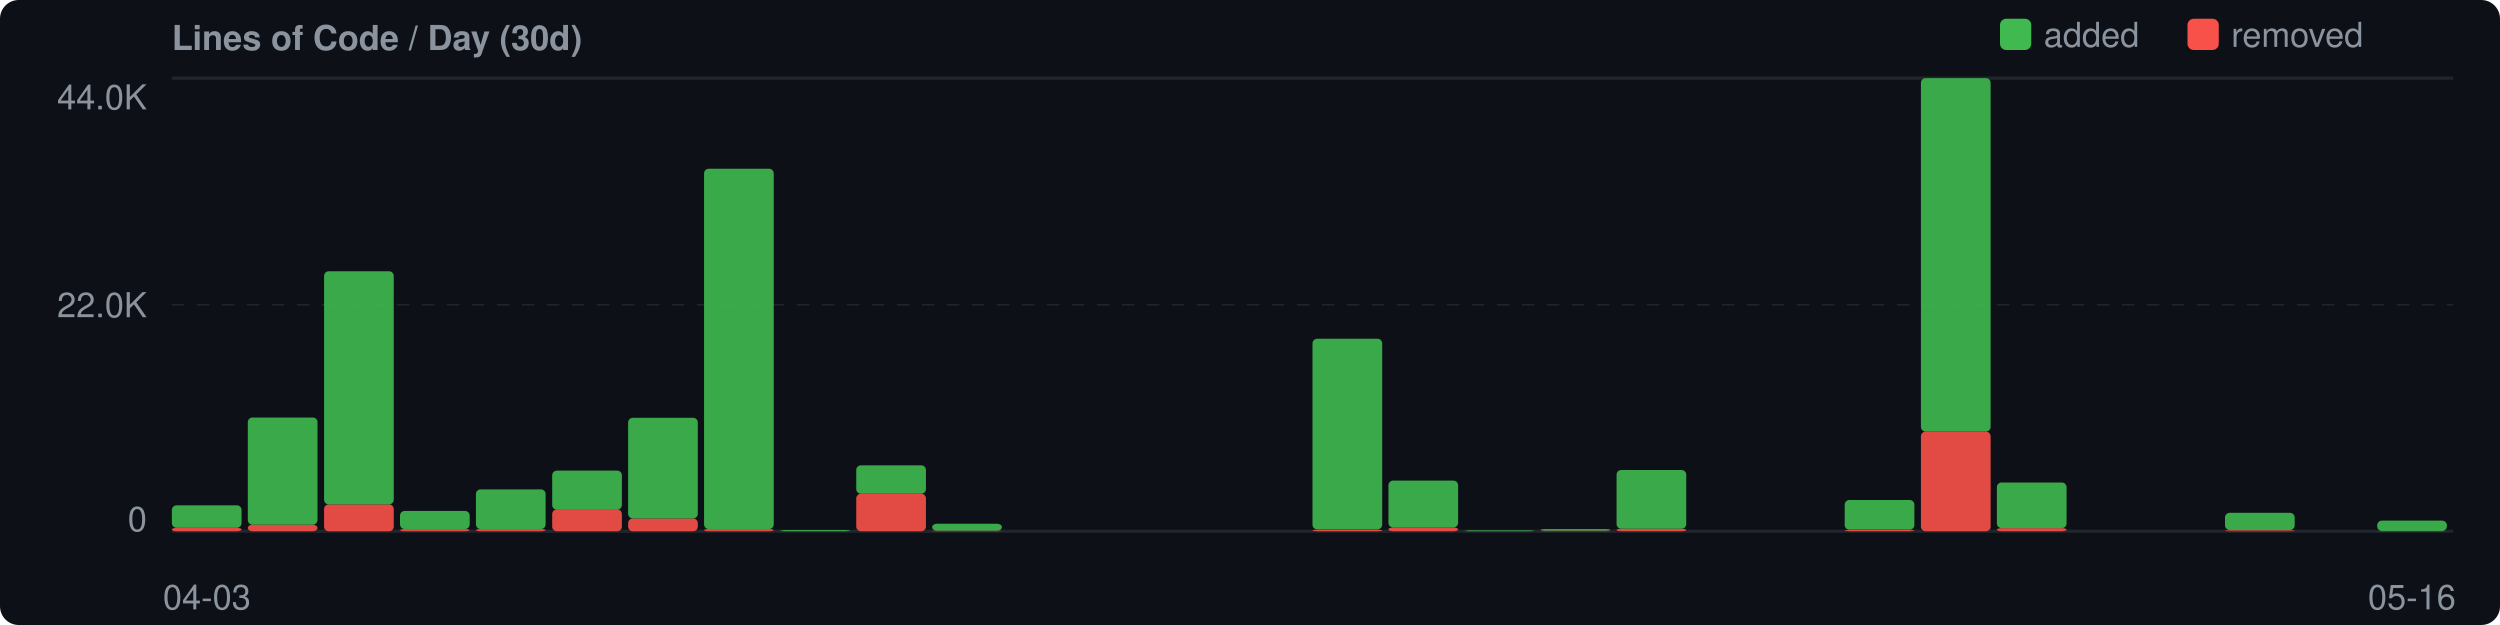
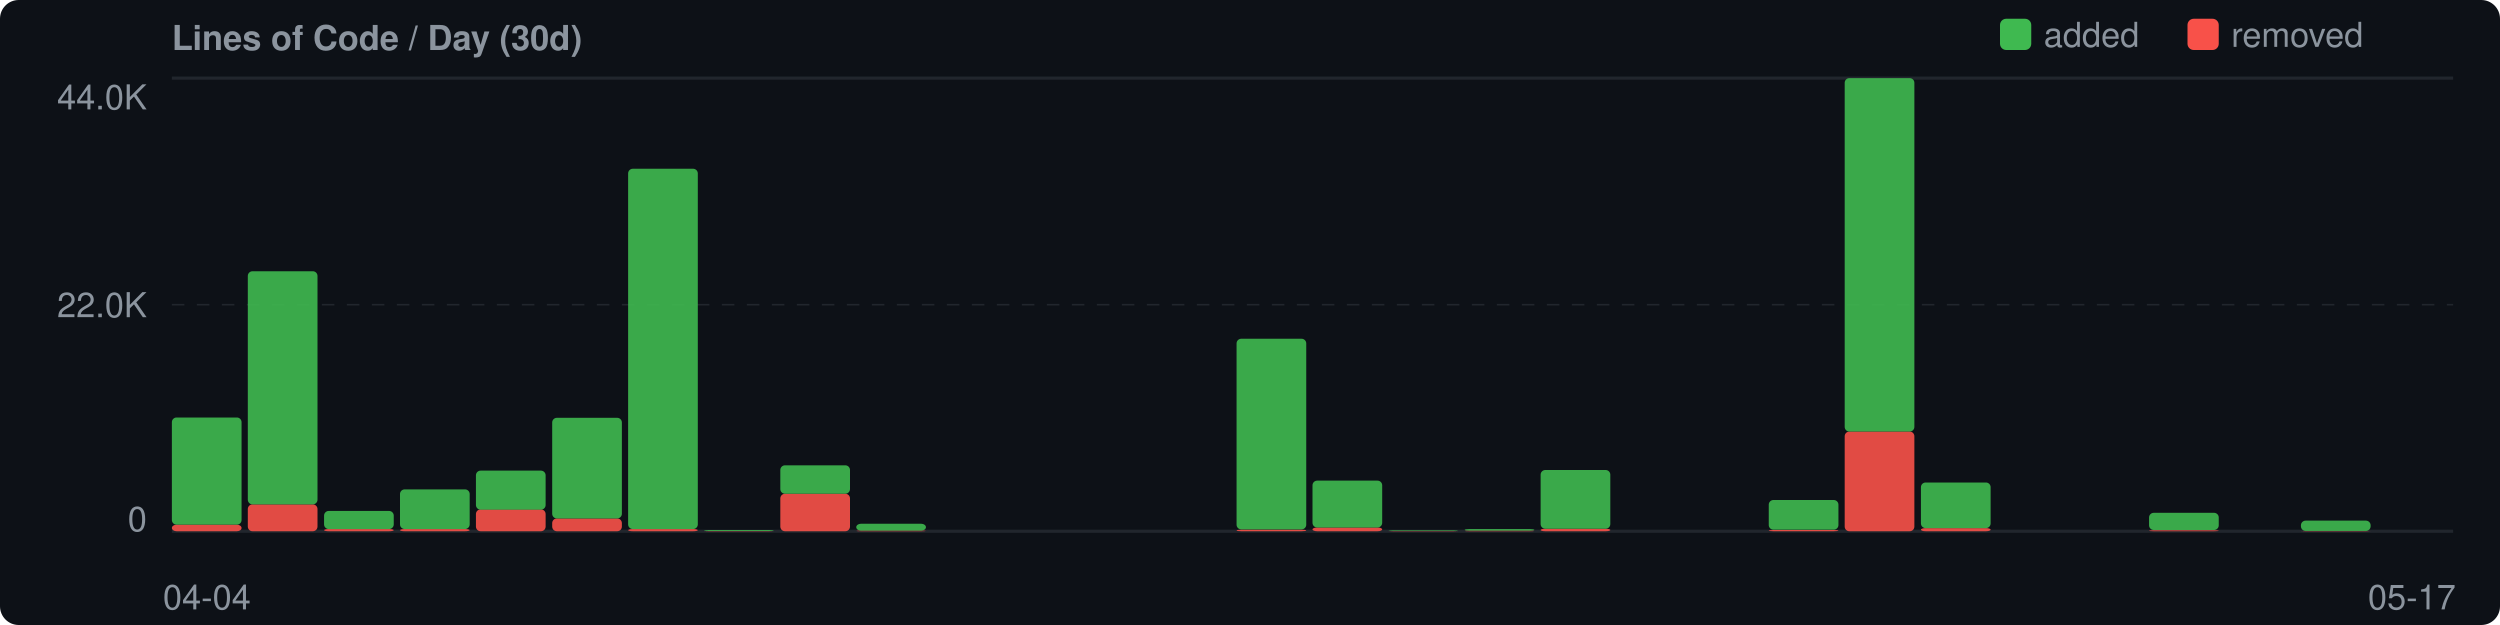
<svg xmlns="http://www.w3.org/2000/svg" width="800" height="200" viewBox="0 0 800 200">
  <rect width="800" height="200" fill="#0d1117" rx="6" />
  <style>text { font-family: system-ui, -apple-system, 'Segoe UI', Helvetica, Arial, sans-serif; fill: #8b949e; font-size: 11px; }</style>
  <text x="55" y="16" fill="#c9d1d9" font-size="13" font-weight="600">Lines of Code / Day (30d)</text>
  <rect x="640" y="6" width="10" height="10" fill="#3fb950" rx="2" />
  <text x="654" y="15" font-size="10" fill="#c9d1d9">added</text>
  <rect x="700" y="6" width="10" height="10" fill="#f85149" rx="2" />
  <text x="714" y="15" font-size="10" fill="#c9d1d9">removed</text>
  <text x="47" y="35" text-anchor="end" font-size="10">44.0K</text>
  <text x="47" y="170" text-anchor="end" font-size="10">0</text>
  <line x1="55" y1="25" x2="785" y2="25" stroke="#21262d" stroke-width="1" />
  <line x1="55" y1="170" x2="785" y2="170" stroke="#21262d" stroke-width="1" />
  <line x1="55" y1="97.5" x2="785" y2="97.5" stroke="#21262d" stroke-width="0.5" stroke-dasharray="4,4" />
  <text x="47" y="101.5" text-anchor="end" font-size="10">22.0K</text>
-   <rect x="55.0" y="168.9" width="22.3" height="1.1" fill="#f85149" rx="1.5" opacity="0.9" />
-   <rect x="55.0" y="161.7" width="22.3" height="7.2" fill="#3fb950" rx="1.5" opacity="0.9" />
-   <text x="66.2" y="195" text-anchor="middle" font-size="10">04-03</text>
-   <rect x="79.3" y="167.9" width="22.3" height="2.1" fill="#f85149" rx="1.5" opacity="0.9" />
-   <rect x="79.3" y="133.6" width="22.3" height="34.3" fill="#3fb950" rx="1.5" opacity="0.9" />
-   <rect x="103.7" y="161.4" width="22.3" height="8.6" fill="#f85149" rx="1.5" opacity="0.9" />
-   <rect x="103.7" y="86.8" width="22.3" height="74.6" fill="#3fb950" rx="1.5" opacity="0.9" />
+   <rect x="55.0" y="167.9" width="22.3" height="2.1" fill="#f85149" rx="1.5" opacity="0.9" />
+   <rect x="55.0" y="133.6" width="22.3" height="34.3" fill="#3fb950" rx="1.5" opacity="0.9" />
+   <text x="66.2" y="195" text-anchor="middle" font-size="10">04-04</text>
+   <rect x="79.3" y="161.4" width="22.3" height="8.6" fill="#f85149" rx="1.5" opacity="0.9" />
+   <rect x="79.3" y="86.8" width="22.3" height="74.6" fill="#3fb950" rx="1.5" opacity="0.9" />
+   <rect x="103.7" y="169.3" width="22.3" height="0.7" fill="#f85149" rx="1.5" opacity="0.9" />
+   <rect x="103.7" y="163.5" width="22.3" height="5.8" fill="#3fb950" rx="1.5" opacity="0.9" />
  <rect x="128.0" y="169.3" width="22.3" height="0.7" fill="#f85149" rx="1.5" opacity="0.9" />
-   <rect x="128.0" y="163.5" width="22.3" height="5.8" fill="#3fb950" rx="1.5" opacity="0.9" />
-   <rect x="152.3" y="169.3" width="22.3" height="0.7" fill="#f85149" rx="1.5" opacity="0.9" />
-   <rect x="152.3" y="156.6" width="22.3" height="12.7" fill="#3fb950" rx="1.5" opacity="0.9" />
-   <rect x="176.7" y="163.0" width="22.3" height="7.0" fill="#f85149" rx="1.5" opacity="0.9" />
-   <rect x="176.7" y="150.6" width="22.3" height="12.5" fill="#3fb950" rx="1.5" opacity="0.9" />
-   <rect x="201.0" y="165.9" width="22.3" height="4.1" fill="#f85149" rx="1.5" opacity="0.9" />
-   <rect x="201.0" y="133.7" width="22.3" height="32.2" fill="#3fb950" rx="1.5" opacity="0.9" />
-   <rect x="225.3" y="169.3" width="22.3" height="0.7" fill="#f85149" rx="1.5" opacity="0.9" />
-   <rect x="225.3" y="54.0" width="22.3" height="115.3" fill="#3fb950" rx="1.5" opacity="0.9" />
-   <rect x="249.7" y="169.9" width="22.3" height="0.1" fill="#f85149" rx="1.5" opacity="0.9" />
-   <rect x="249.7" y="169.6" width="22.3" height="0.3" fill="#3fb950" rx="1.5" opacity="0.9" />
-   <rect x="274.0" y="158.0" width="22.3" height="12.0" fill="#f85149" rx="1.5" opacity="0.9" />
-   <rect x="274.0" y="148.9" width="22.3" height="9.1" fill="#3fb950" rx="1.5" opacity="0.9" />
-   <rect x="298.3" y="169.8" width="22.3" height="0.2" fill="#f85149" rx="1.5" opacity="0.9" />
-   <rect x="298.3" y="167.6" width="22.3" height="2.2" fill="#3fb950" rx="1.5" opacity="0.9" />
-   <rect x="371.3" y="170.0" width="22.3" height="0.0" fill="#f85149" rx="1.5" opacity="0.9" />
-   <rect x="371.3" y="169.9" width="22.3" height="0.0" fill="#3fb950" rx="1.5" opacity="0.9" />
-   <rect x="420.0" y="169.5" width="22.3" height="0.5" fill="#f85149" rx="1.5" opacity="0.9" />
-   <rect x="420.0" y="108.4" width="22.3" height="61.0" fill="#3fb950" rx="1.5" opacity="0.9" />
-   <rect x="444.3" y="168.8" width="22.3" height="1.2" fill="#f85149" rx="1.5" opacity="0.9" />
-   <rect x="444.3" y="153.8" width="22.3" height="15.0" fill="#3fb950" rx="1.5" opacity="0.9" />
-   <rect x="468.7" y="169.9" width="22.3" height="0.1" fill="#f85149" rx="1.5" opacity="0.9" />
-   <rect x="468.7" y="169.7" width="22.3" height="0.2" fill="#3fb950" rx="1.5" opacity="0.9" />
-   <rect x="493.0" y="169.8" width="22.3" height="0.2" fill="#f85149" rx="1.5" opacity="0.9" />
-   <rect x="493.0" y="169.3" width="22.3" height="0.5" fill="#3fb950" rx="1.5" opacity="0.9" />
-   <rect x="517.3" y="169.2" width="22.3" height="0.8" fill="#f85149" rx="1.5" opacity="0.9" />
-   <rect x="517.3" y="150.4" width="22.3" height="18.8" fill="#3fb950" rx="1.5" opacity="0.9" />
-   <rect x="590.3" y="169.6" width="22.3" height="0.4" fill="#f85149" rx="1.5" opacity="0.9" />
-   <rect x="590.3" y="160.0" width="22.3" height="9.5" fill="#3fb950" rx="1.5" opacity="0.9" />
-   <rect x="614.7" y="138.1" width="22.3" height="31.9" fill="#f85149" rx="1.5" opacity="0.9" />
-   <rect x="614.7" y="25.0" width="22.3" height="113.1" fill="#3fb950" rx="1.5" opacity="0.9" />
-   <rect x="639.0" y="169.0" width="22.3" height="1.0" fill="#f85149" rx="1.5" opacity="0.9" />
-   <rect x="639.0" y="154.4" width="22.3" height="14.6" fill="#3fb950" rx="1.5" opacity="0.9" />
-   <rect x="663.3" y="170.0" width="22.3" height="0.0" fill="#f85149" rx="1.5" opacity="0.9" />
-   <rect x="663.3" y="170.0" width="22.3" height="0.0" fill="#3fb950" rx="1.5" opacity="0.9" />
-   <rect x="712.0" y="169.7" width="22.3" height="0.3" fill="#f85149" rx="1.5" opacity="0.9" />
-   <rect x="712.0" y="164.1" width="22.3" height="5.5" fill="#3fb950" rx="1.5" opacity="0.9" />
-   <rect x="760.7" y="169.9" width="22.3" height="0.1" fill="#f85149" rx="1.5" opacity="0.9" />
-   <rect x="760.7" y="166.6" width="22.3" height="3.3" fill="#3fb950" rx="1.5" opacity="0.9" />
-   <text x="771.8" y="195" text-anchor="middle" font-size="10">05-16</text>
+   <rect x="128.0" y="156.6" width="22.3" height="12.7" fill="#3fb950" rx="1.5" opacity="0.9" />
+   <rect x="152.3" y="163.0" width="22.3" height="7.0" fill="#f85149" rx="1.5" opacity="0.9" />
+   <rect x="152.3" y="150.6" width="22.3" height="12.5" fill="#3fb950" rx="1.5" opacity="0.9" />
+   <rect x="176.7" y="165.9" width="22.3" height="4.1" fill="#f85149" rx="1.5" opacity="0.9" />
+   <rect x="176.7" y="133.7" width="22.3" height="32.2" fill="#3fb950" rx="1.5" opacity="0.9" />
+   <rect x="201.0" y="169.3" width="22.3" height="0.7" fill="#f85149" rx="1.5" opacity="0.9" />
+   <rect x="201.0" y="54.0" width="22.3" height="115.3" fill="#3fb950" rx="1.5" opacity="0.9" />
+   <rect x="225.3" y="169.9" width="22.3" height="0.1" fill="#f85149" rx="1.5" opacity="0.9" />
+   <rect x="225.3" y="169.6" width="22.3" height="0.3" fill="#3fb950" rx="1.5" opacity="0.9" />
+   <rect x="249.7" y="158.0" width="22.3" height="12.0" fill="#f85149" rx="1.5" opacity="0.9" />
+   <rect x="249.7" y="148.9" width="22.3" height="9.1" fill="#3fb950" rx="1.5" opacity="0.9" />
+   <rect x="274.0" y="169.8" width="22.3" height="0.2" fill="#f85149" rx="1.5" opacity="0.9" />
+   <rect x="274.0" y="167.6" width="22.3" height="2.2" fill="#3fb950" rx="1.5" opacity="0.9" />
+   <rect x="347.0" y="170.0" width="22.3" height="0.0" fill="#f85149" rx="1.5" opacity="0.9" />
+   <rect x="347.0" y="169.9" width="22.3" height="0.0" fill="#3fb950" rx="1.5" opacity="0.9" />
+   <rect x="395.7" y="169.5" width="22.3" height="0.5" fill="#f85149" rx="1.5" opacity="0.9" />
+   <rect x="395.7" y="108.4" width="22.3" height="61.0" fill="#3fb950" rx="1.5" opacity="0.9" />
+   <rect x="420.0" y="168.8" width="22.3" height="1.2" fill="#f85149" rx="1.5" opacity="0.9" />
+   <rect x="420.0" y="153.8" width="22.3" height="15.0" fill="#3fb950" rx="1.5" opacity="0.9" />
+   <rect x="444.3" y="169.9" width="22.3" height="0.1" fill="#f85149" rx="1.5" opacity="0.9" />
+   <rect x="444.3" y="169.7" width="22.3" height="0.2" fill="#3fb950" rx="1.5" opacity="0.9" />
+   <rect x="468.7" y="169.8" width="22.3" height="0.2" fill="#f85149" rx="1.5" opacity="0.9" />
+   <rect x="468.7" y="169.3" width="22.3" height="0.5" fill="#3fb950" rx="1.5" opacity="0.9" />
+   <rect x="493.0" y="169.2" width="22.3" height="0.8" fill="#f85149" rx="1.5" opacity="0.9" />
+   <rect x="493.0" y="150.4" width="22.3" height="18.8" fill="#3fb950" rx="1.5" opacity="0.9" />
+   <rect x="566.0" y="169.6" width="22.3" height="0.4" fill="#f85149" rx="1.5" opacity="0.9" />
+   <rect x="566.0" y="160.0" width="22.3" height="9.5" fill="#3fb950" rx="1.5" opacity="0.9" />
+   <rect x="590.3" y="138.1" width="22.3" height="31.9" fill="#f85149" rx="1.5" opacity="0.9" />
+   <rect x="590.3" y="25.0" width="22.3" height="113.1" fill="#3fb950" rx="1.5" opacity="0.9" />
+   <rect x="614.7" y="169.0" width="22.3" height="1.0" fill="#f85149" rx="1.5" opacity="0.9" />
+   <rect x="614.7" y="154.4" width="22.3" height="14.6" fill="#3fb950" rx="1.5" opacity="0.9" />
+   <rect x="639.0" y="170.0" width="22.3" height="0.0" fill="#f85149" rx="1.5" opacity="0.9" />
+   <rect x="639.0" y="170.0" width="22.3" height="0.0" fill="#3fb950" rx="1.5" opacity="0.9" />
+   <rect x="687.7" y="169.7" width="22.3" height="0.3" fill="#f85149" rx="1.5" opacity="0.9" />
+   <rect x="687.7" y="164.1" width="22.3" height="5.5" fill="#3fb950" rx="1.5" opacity="0.9" />
+   <rect x="736.3" y="169.9" width="22.3" height="0.1" fill="#f85149" rx="1.5" opacity="0.9" />
+   <rect x="736.3" y="166.6" width="22.3" height="3.3" fill="#3fb950" rx="1.5" opacity="0.9" />
+   <text x="771.8" y="195" text-anchor="middle" font-size="10">05-17</text>
</svg>
